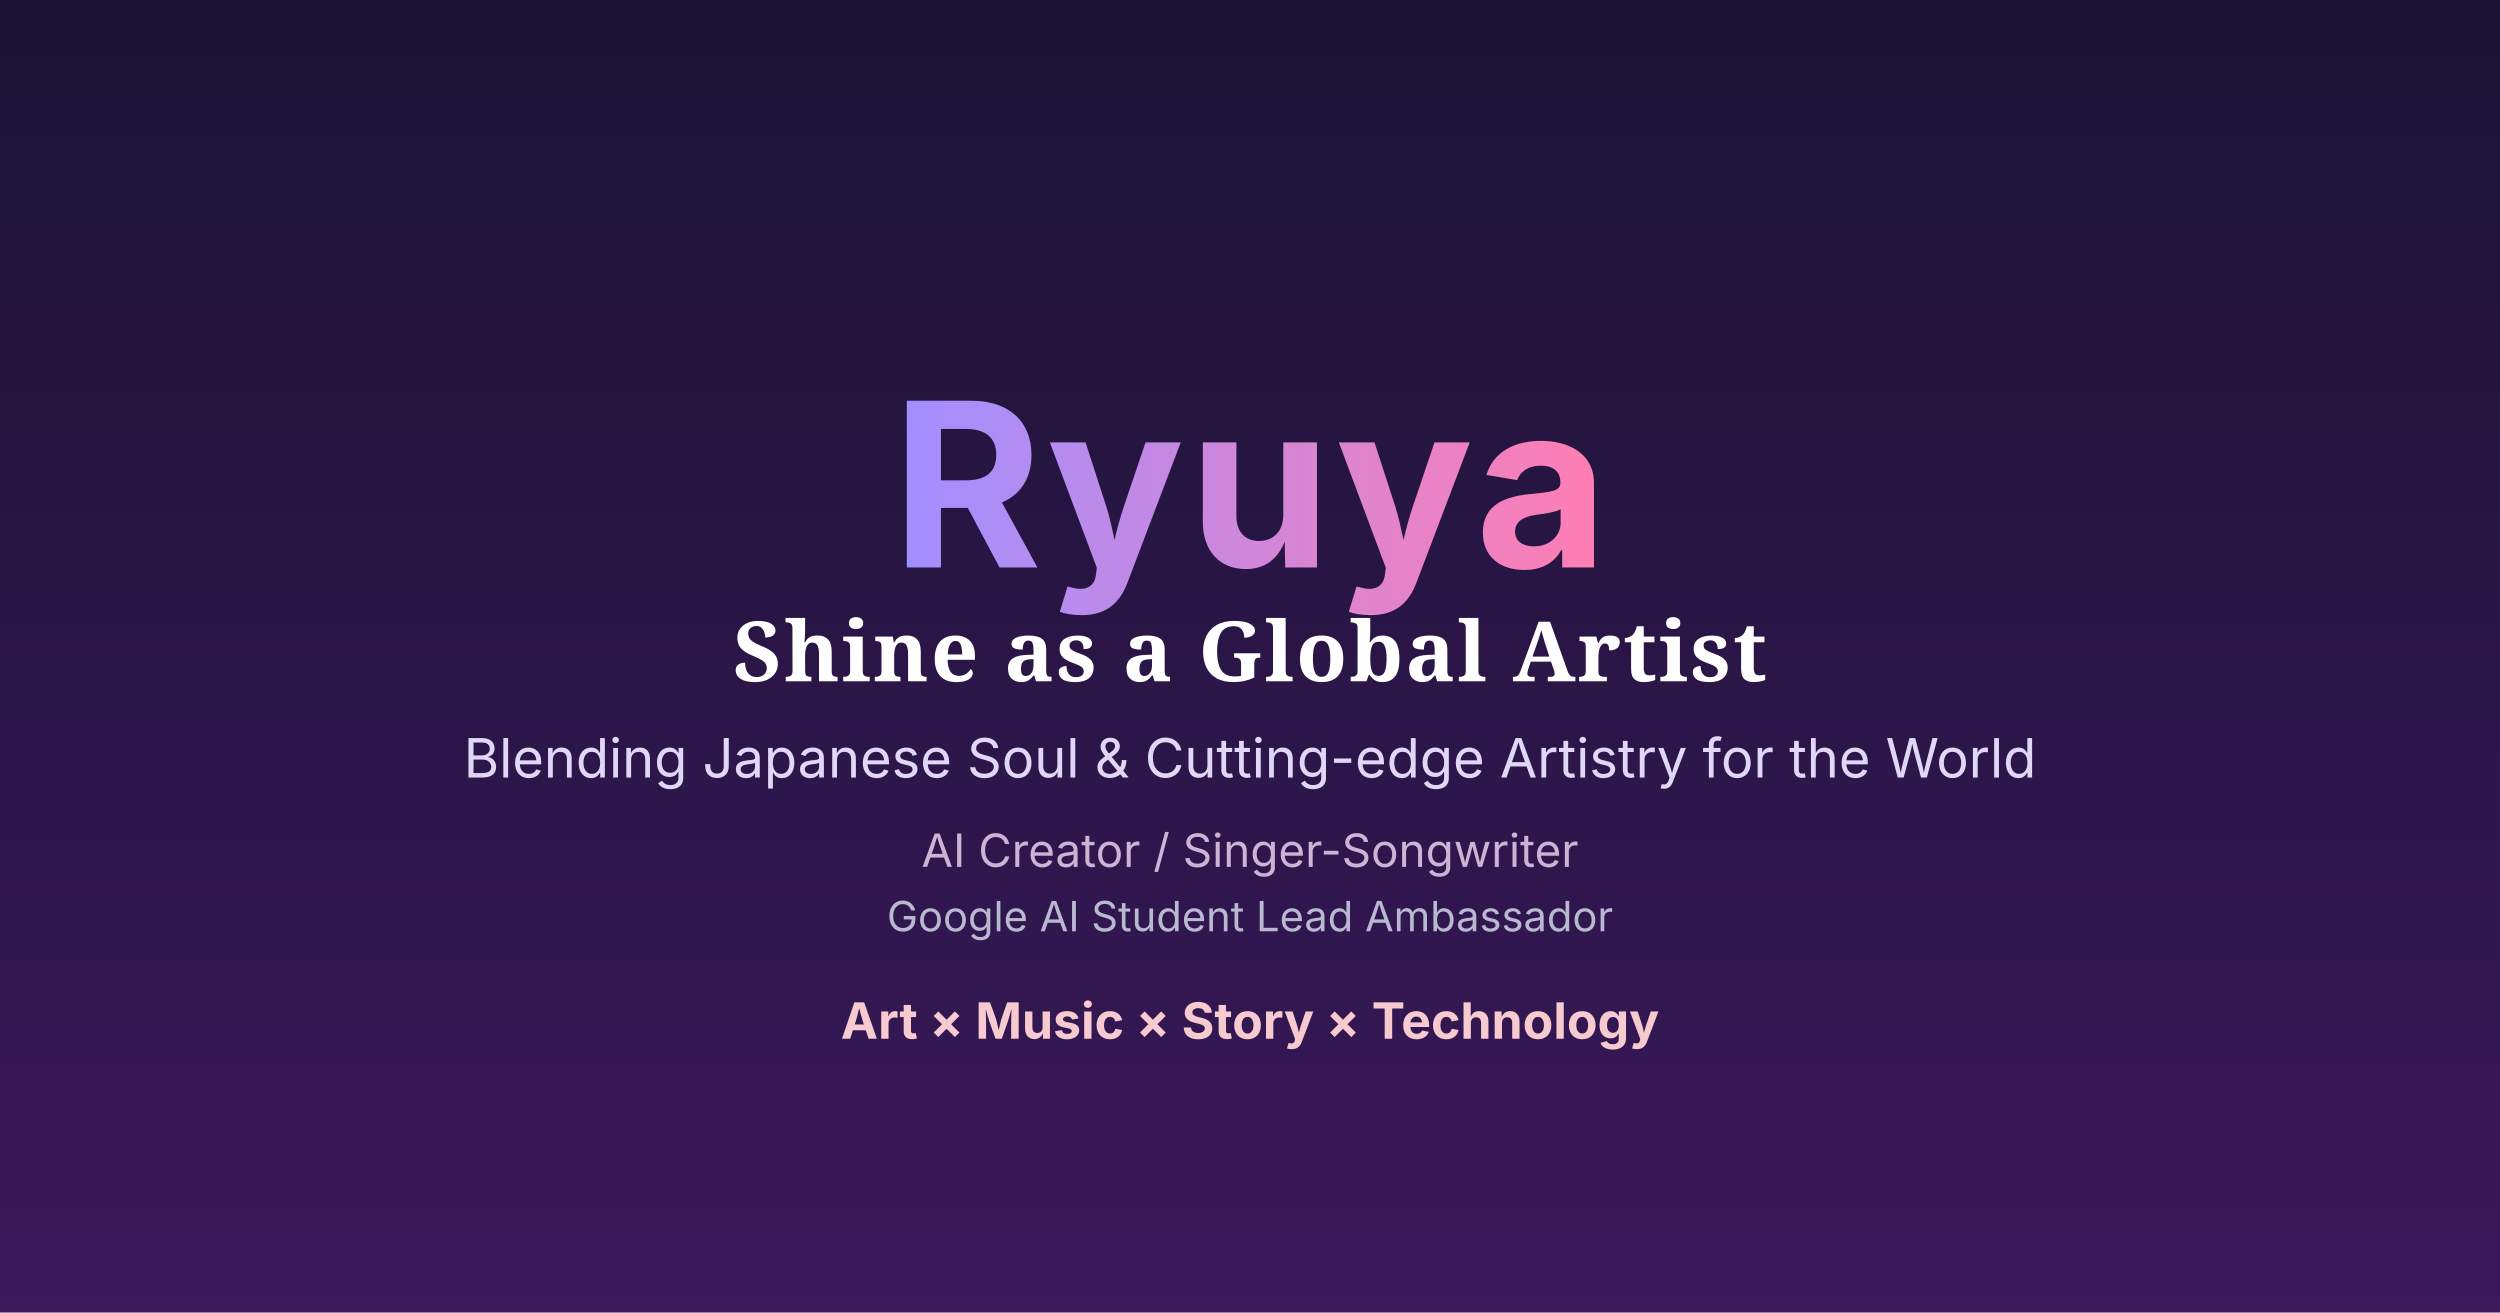
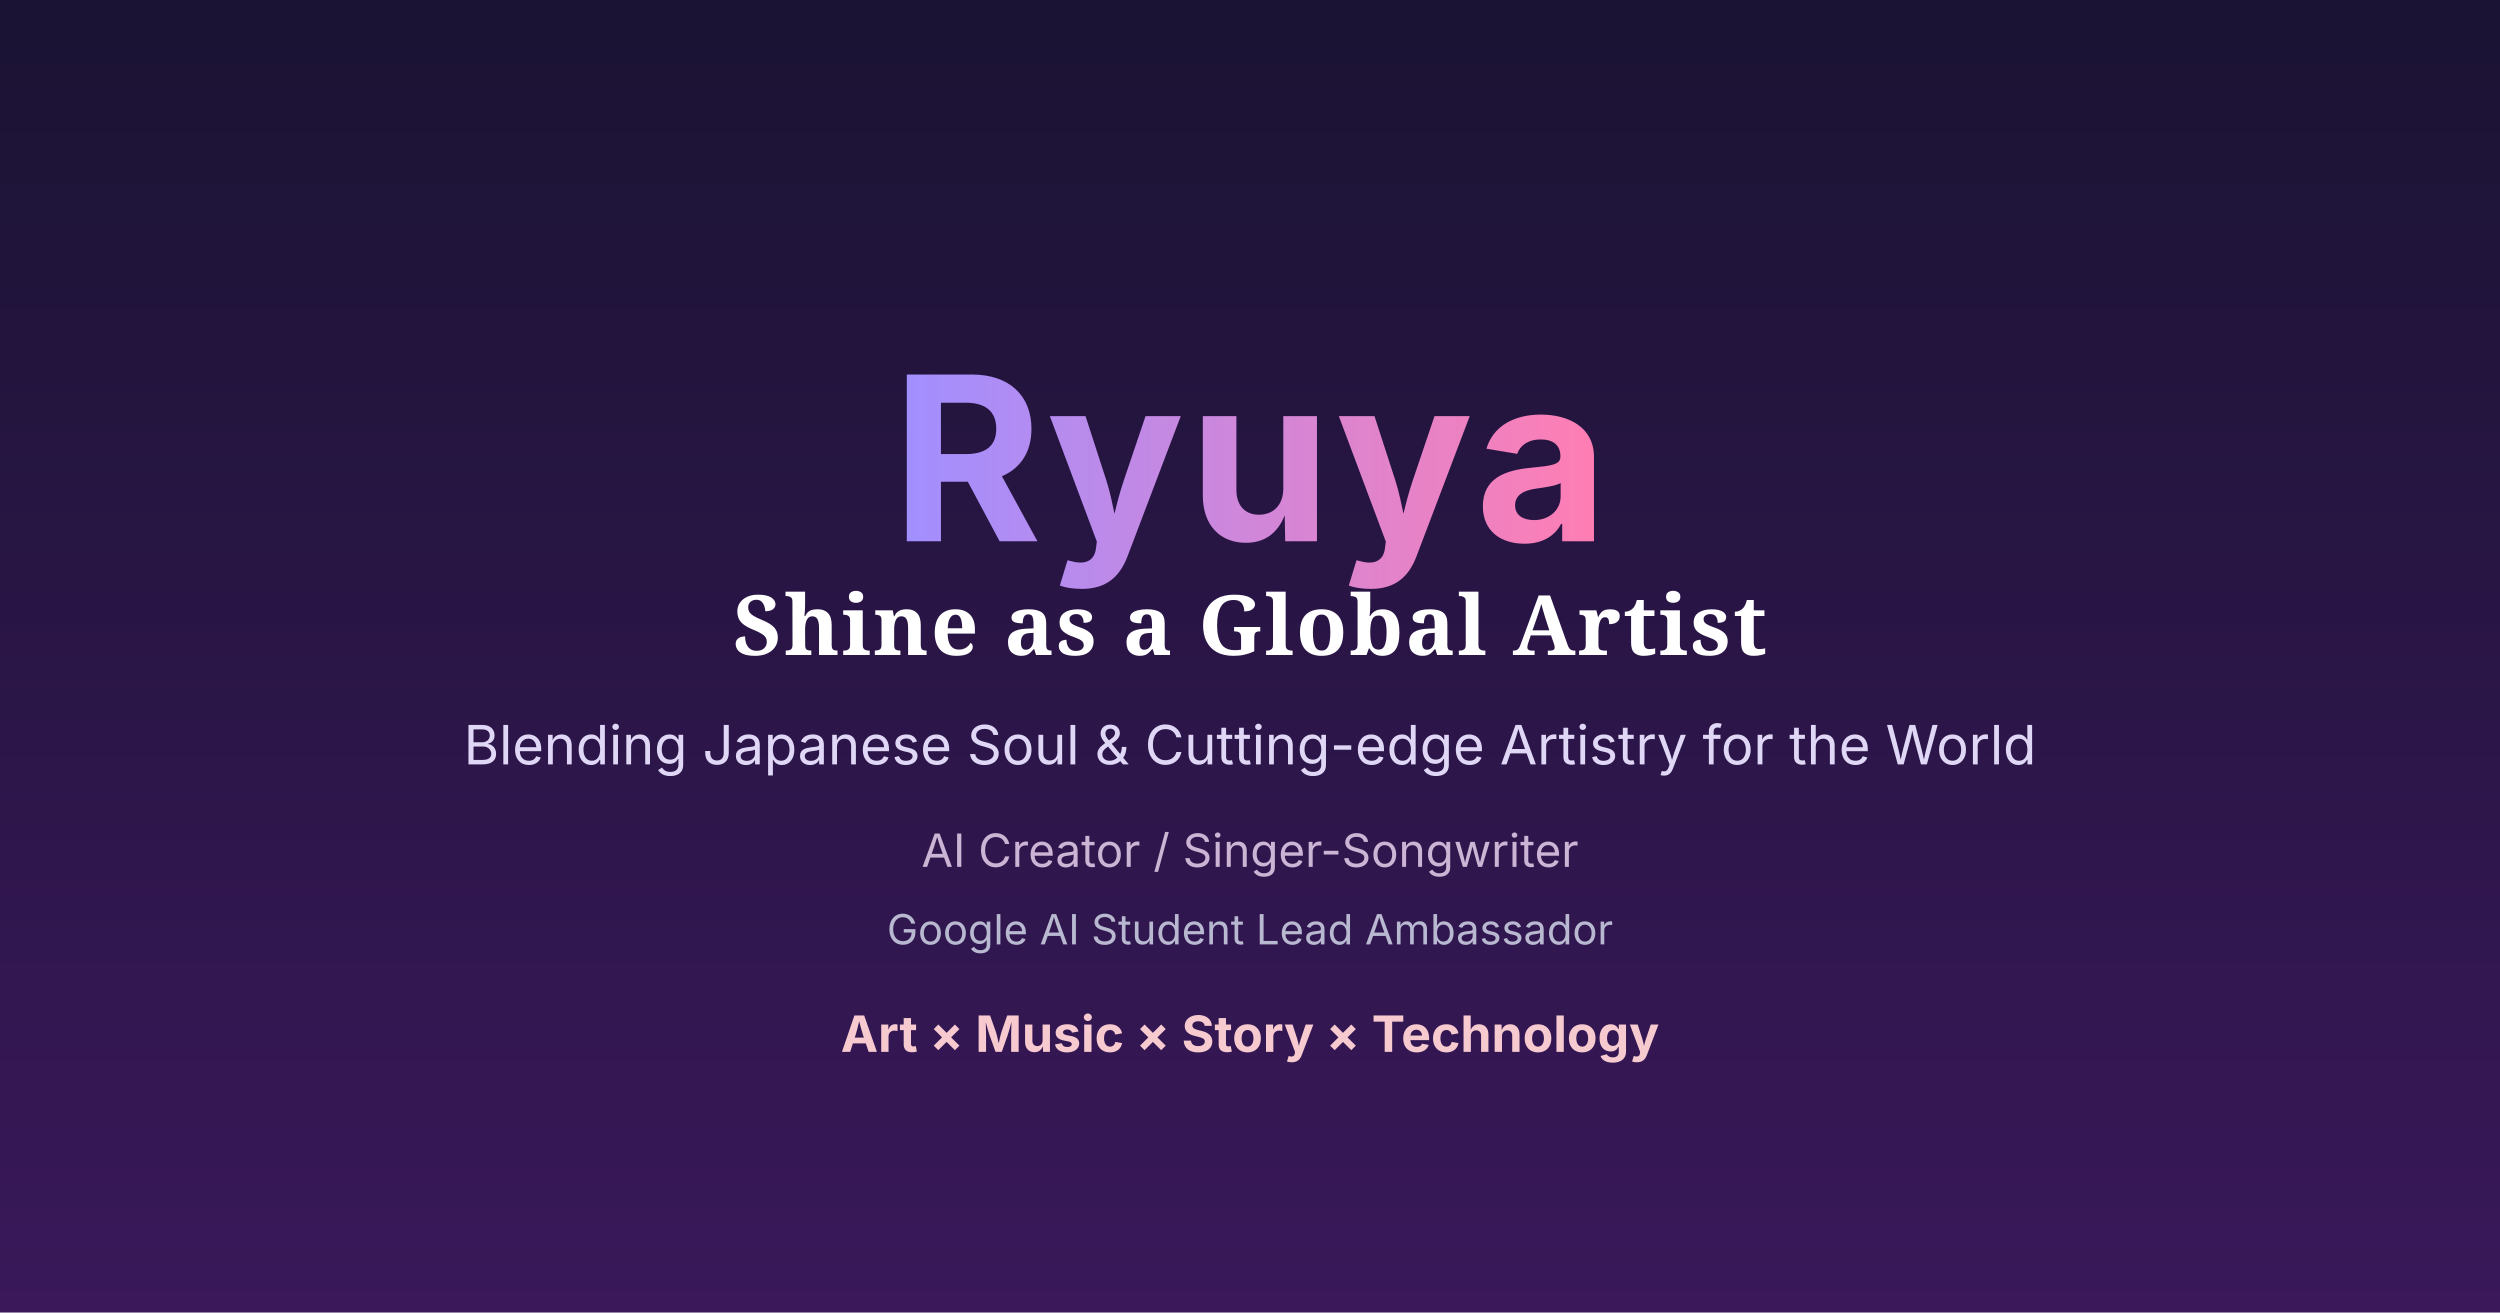
<svg xmlns="http://www.w3.org/2000/svg" width="1200" height="630" viewBox="0 0 1200 630">
  <defs>
    <linearGradient id="bg" x1="0" y1="0" x2="0" y2="1">
      <stop offset="0%" stop-color="#1a1333" />
      <stop offset="100%" stop-color="#3a185a" />
    </linearGradient>
    <linearGradient id="text" x1="0" y1="0" x2="1" y2="0">
      <stop offset="0%" stop-color="#a18fff" />
      <stop offset="100%" stop-color="#ff7eb3" />
    </linearGradient>
    <filter id="shadow" x="-20%" y="-20%" width="140%" height="140%">
      <feDropShadow dx="0" dy="6" stdDeviation="8" flood-color="#000" flood-opacity="0.35" />
    </filter>
    <style type="text/css">
      .btn { font-family: Inter,Arial,sans-serif; font-size:22px; font-weight:700; fill:#fff; letter-spacing:1; }
      .btn-bg { filter:url(#shadow); }
    </style>
  </defs>
  <rect width="1200" height="630" fill="url(#bg)" />
  <g>
-     <text x="50%" y="38%" text-anchor="middle" fill="url(#text)" font-size="110" font-family="Inter,Arial,sans-serif" font-weight="bold" letter-spacing="2" dy=".3em" style="text-shadow:0 6px 32px #000a;">Ryuya</text>
-     <text x="50%" y="50%" text-anchor="middle" fill="#fff" font-size="40" font-family="Noto Serif JP,serif" font-weight="700" letter-spacing="1" dy=".3em" style="text-shadow:0 2px 12px #0008;">Shine as a Global Artist</text>
-     <text x="50%" y="58%" text-anchor="middle" fill="#e0d7f7" font-size="26" font-family="Inter,Arial,sans-serif" dy=".3em" style="text-shadow:0 1px 8px #0006;">Blending Japanese Soul &amp; Cutting-edge Artistry for the World</text>
+     <text x="50%" y="36%" text-anchor="middle" fill="url(#text)" font-size="110" font-family="Inter,Arial,sans-serif" font-weight="bold" letter-spacing="2" dy=".3em" style="text-shadow:0 6px 32px #000a;">Ryuya</text>
+     <text x="50%" y="48%" text-anchor="middle" fill="#fff" font-size="40" font-family="Noto Serif JP,serif" font-weight="700" letter-spacing="1" dy=".3em" style="text-shadow:0 2px 12px #0008;">Shine as a Global Artist</text>
+     <text x="50%" y="57%" text-anchor="middle" fill="#e0d7f7" font-size="26" font-family="Inter,Arial,sans-serif" dy=".3em" style="text-shadow:0 1px 8px #0006;">Blending Japanese Soul &amp; Cutting-edge Artistry for the World</text>
    <text x="50%" y="65%" text-anchor="middle" fill="#cbb4d4" font-size="22" font-family="Inter,Arial,sans-serif" dy=".3em">AI Creator / Singer-Songwriter</text>
-     <text x="50%" y="70%" text-anchor="middle" fill="#b8b8d1" font-size="20" font-family="Inter,Arial,sans-serif" dy=".3em">Google AI Student Lead Ambassador</text>
-     <text x="50%" y="78%" text-anchor="middle" fill="#f7cad0" font-size="24" font-family="Inter,Arial,sans-serif" font-weight="bold" dy=".3em" style="text-shadow:0 1px 8px #0004;">Art × Music × Story × Technology</text>
+     <text x="50%" y="71%" text-anchor="middle" fill="#b8b8d1" font-size="20" font-family="Inter,Arial,sans-serif" dy=".3em">Google AI Student Lead Ambassador</text>
+     <text x="50%" y="79%" text-anchor="middle" fill="#f7cad0" font-size="24" font-family="Inter,Arial,sans-serif" font-weight="bold" dy=".3em" style="text-shadow:0 1px 8px #0004;">Art × Music × Story × Technology</text>
  </g>
</svg>
